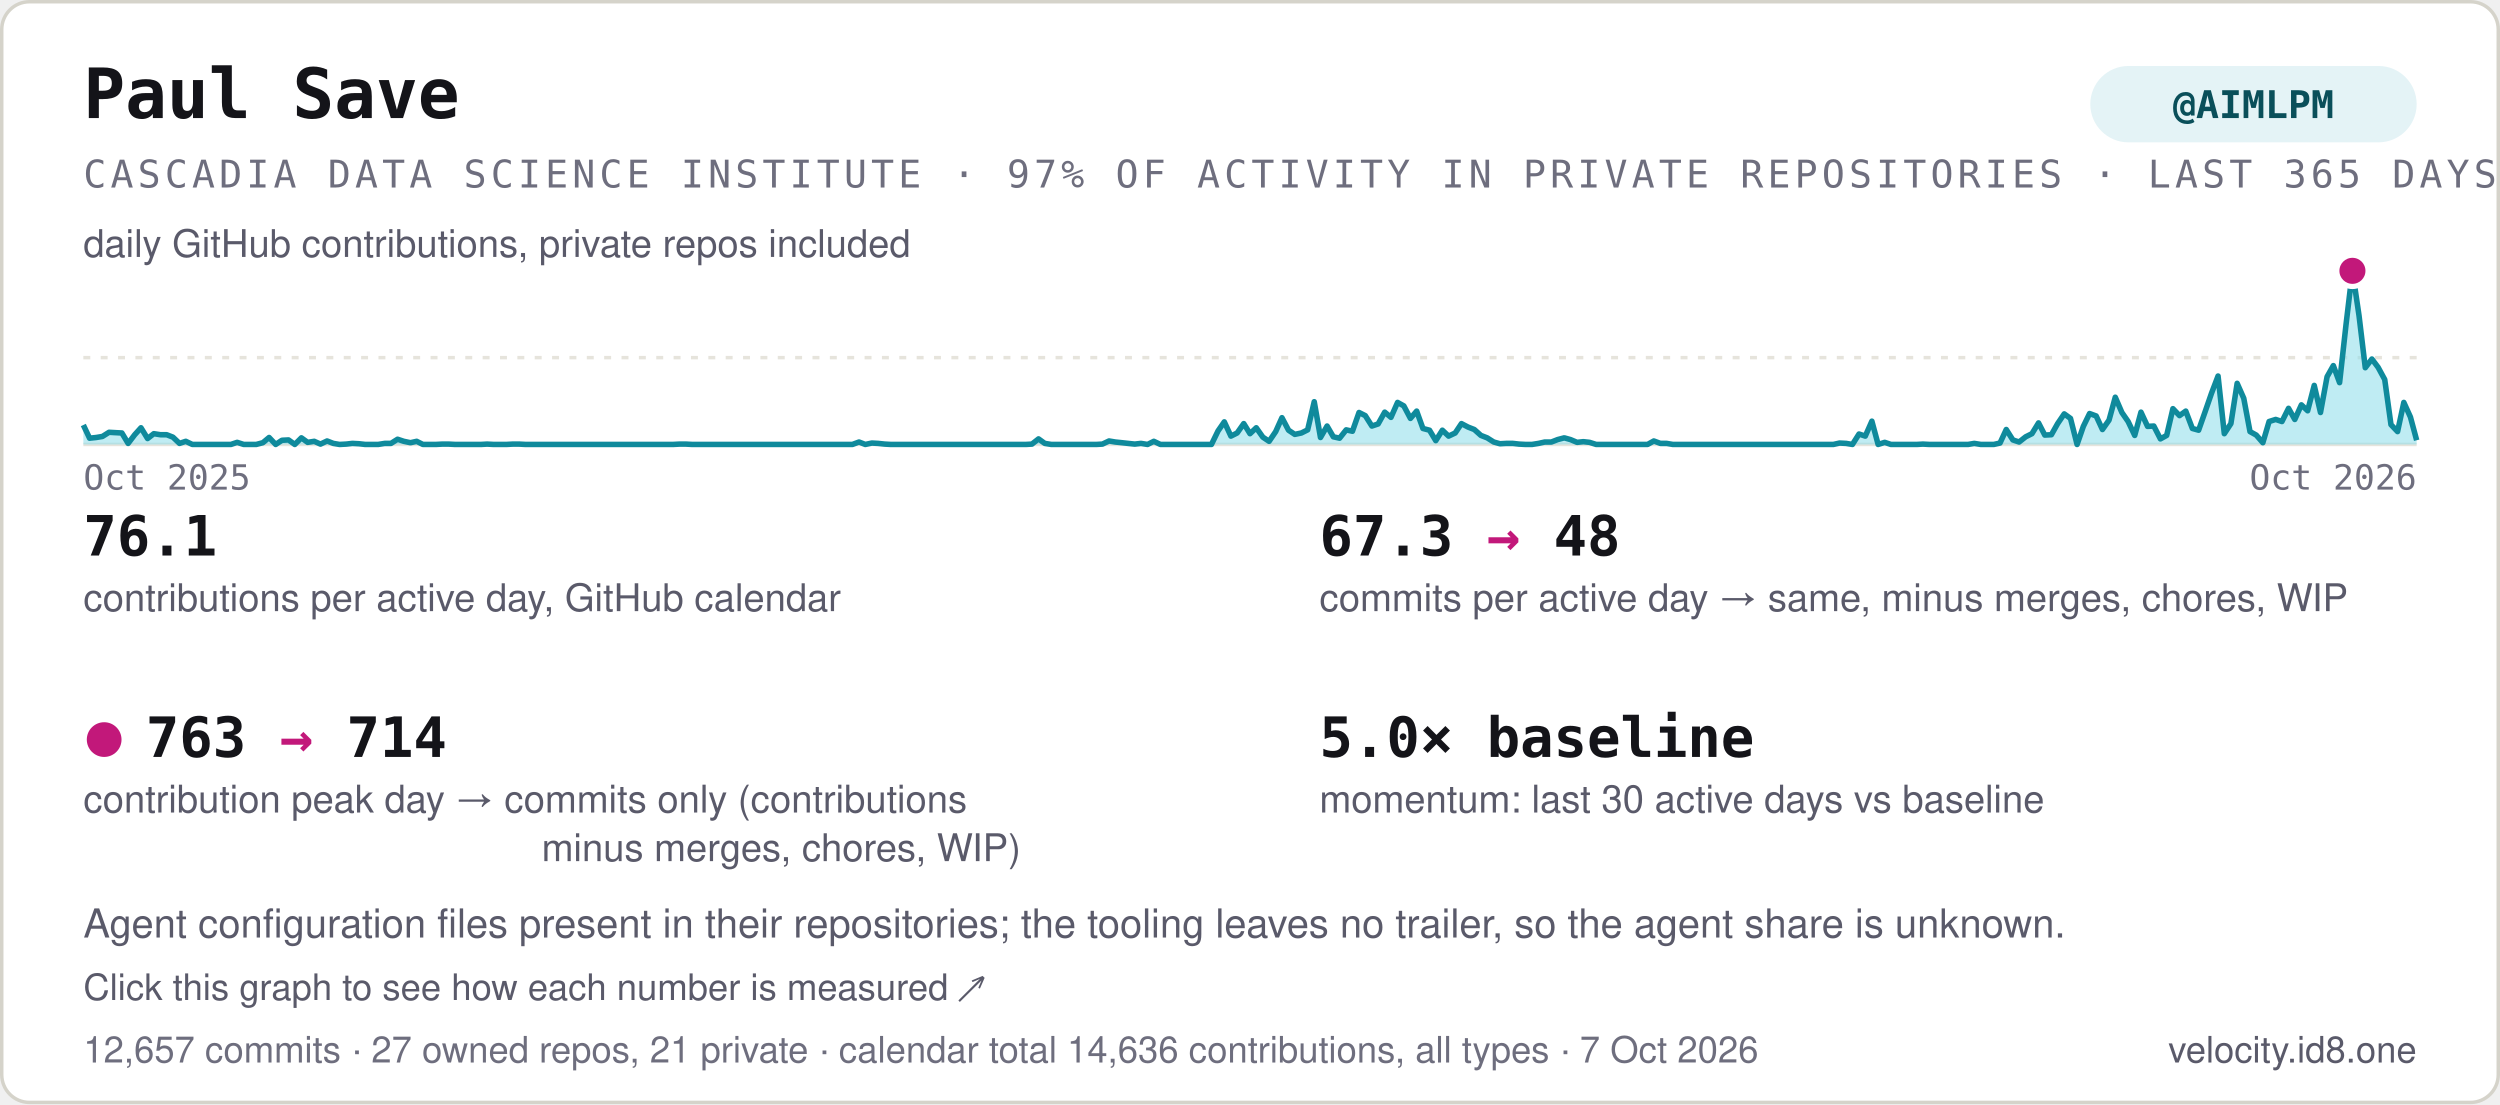
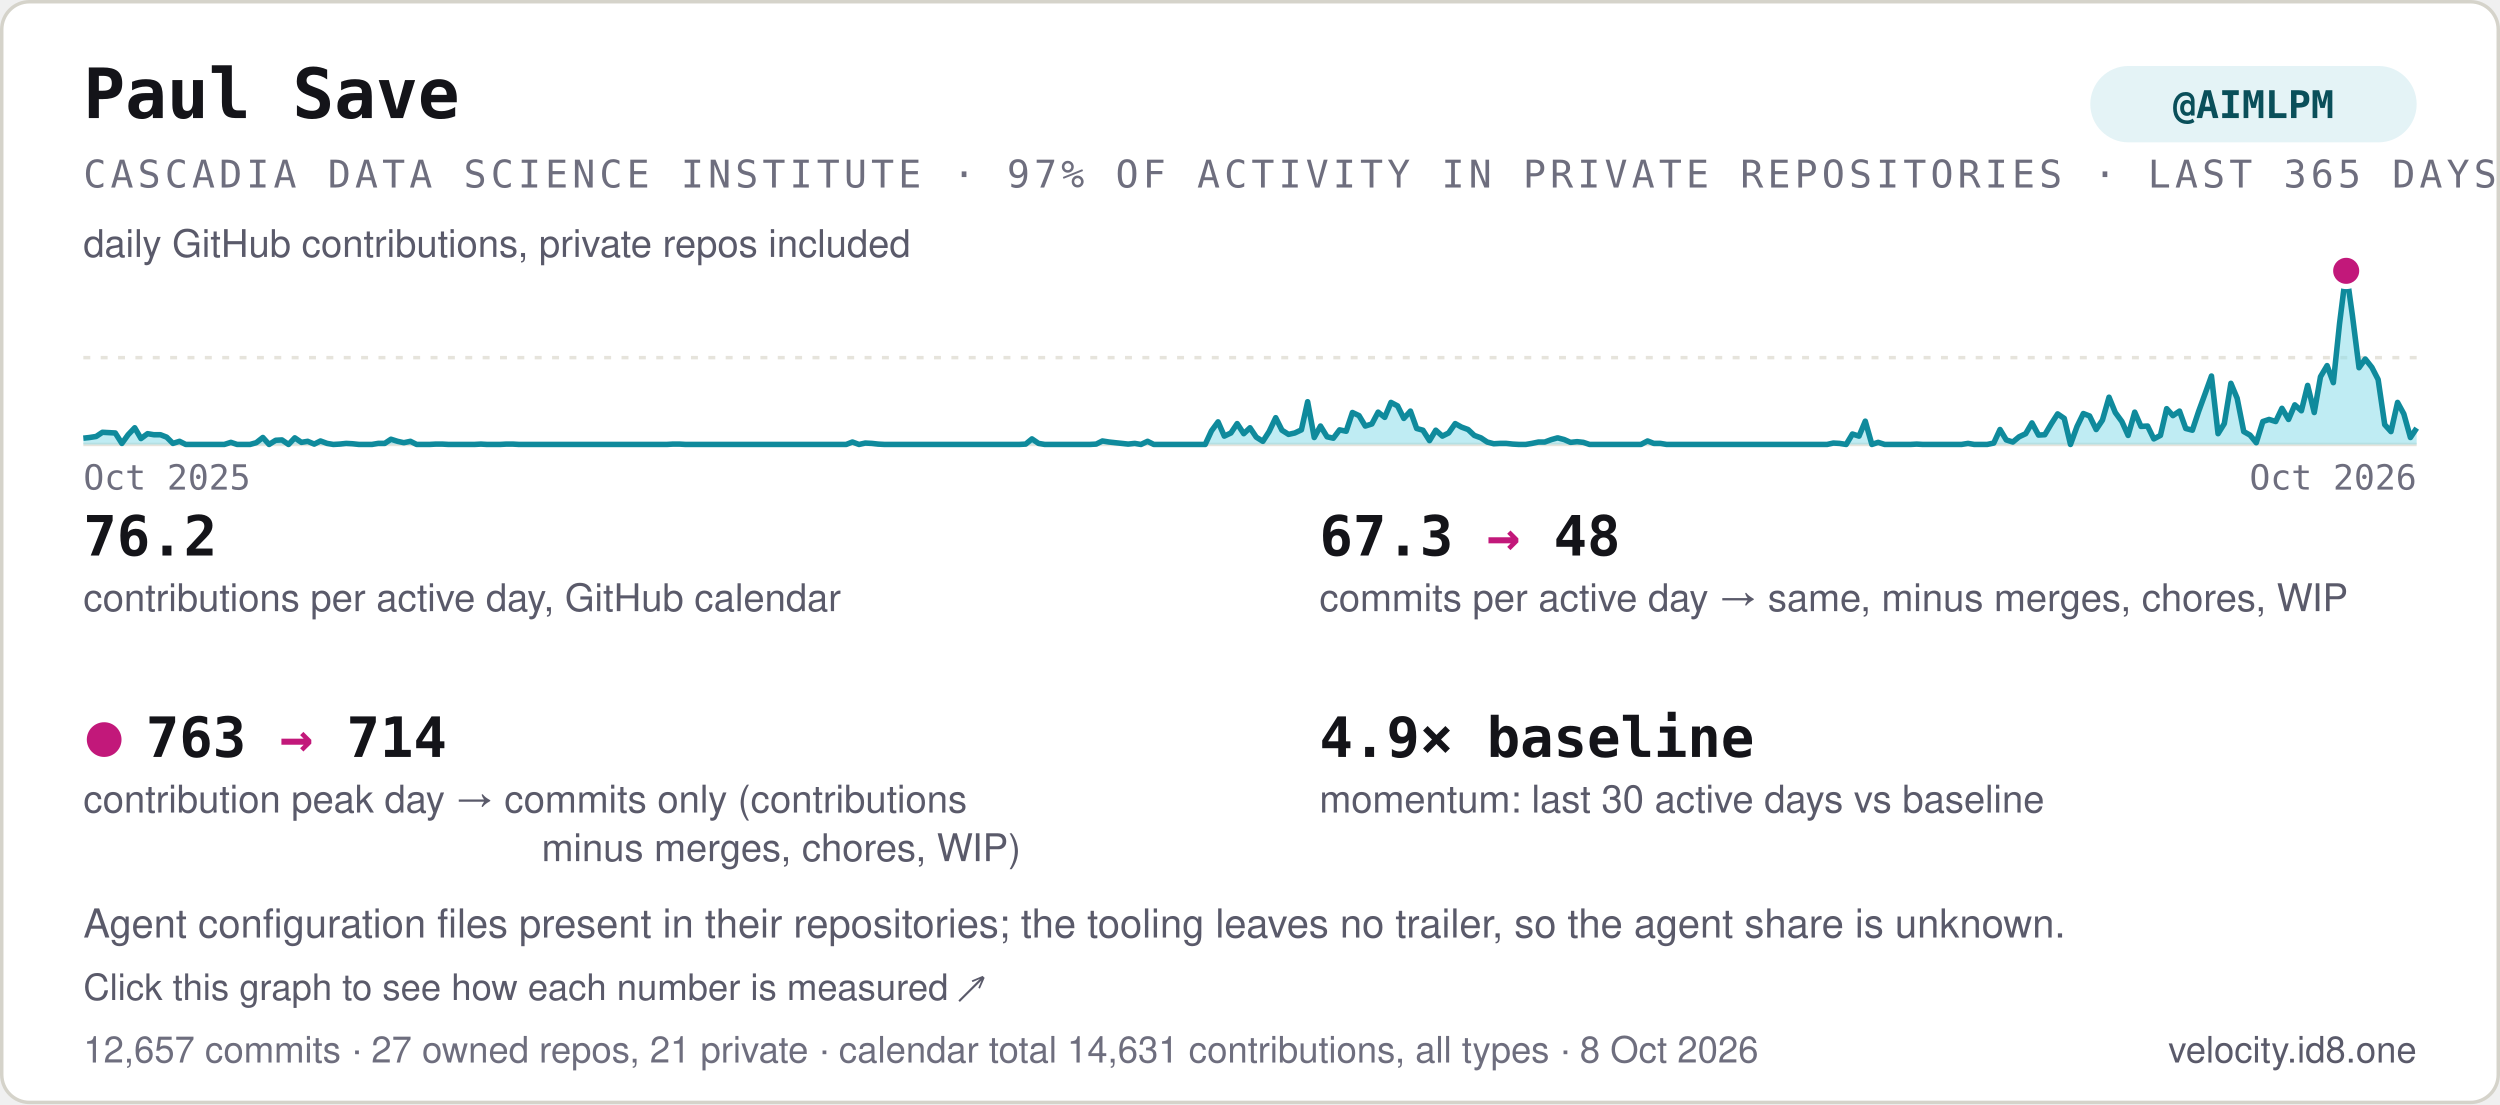
<svg xmlns="http://www.w3.org/2000/svg" width="720" height="318" viewBox="0 0 720 318" role="img" aria-label="Paul Save: Velocity Graph">
  <rect x="0.5" y="0.5" width="719" height="317" rx="8" fill="#FFFFFF" stroke="#D5D3CA" />
  <text x="24" y="34" font-family="Departure Mono, JetBrains Mono, ui-monospace, Menlo, monospace" font-size="20" font-weight="700" fill="#141419">Paul Save</text>
  <text x="24" y="54" font-family="Departure Mono, JetBrains Mono, ui-monospace, Menlo, monospace" font-size="11" letter-spacing="1.2" fill="#6E6E7E">CASCADIA DATA SCIENCE INSTITUTE · 97% OF ACTIVITY IN PRIVATE REPOSITORIES · LAST 365 DAYS</text>
  <rect x="602" y="19" width="94" height="22" rx="11" fill="#E4F3F6" />
  <text x="649" y="34" text-anchor="middle" font-family="Departure Mono, JetBrains Mono, ui-monospace, Menlo, monospace" font-size="11" font-weight="600" fill="#0A4F5A">@AIMLPM</text>
  <line x1="24" x2="696" y1="128" y2="128" stroke="#E6E4DC" />
  <line x1="24" x2="696" y1="103.0" y2="103.0" stroke="#E6E4DC" stroke-dasharray="2 3" />
-   <path d="M24.0,122.4 L25.8,126.2 L27.7,126.0 L29.5,125.7 L31.4,124.5 L33.2,124.6 L35.1,124.7 L36.9,127.7 L38.8,125.2 L40.6,123.2 L42.5,126.3 L44.3,124.9 L46.2,125.2 L48.0,125.2 L49.8,125.9 L51.7,127.7 L53.5,127.1 L55.4,128.0 L57.2,128.0 L59.1,128.0 L60.9,128.0 L62.8,128.0 L64.6,128.0 L66.5,128.0 L68.3,127.4 L70.2,128.0 L72.0,128.0 L73.8,128.0 L75.7,127.5 L77.5,126.0 L79.4,128.0 L81.2,126.8 L83.1,126.7 L84.9,128.0 L86.8,126.1 L88.6,127.4 L90.5,127.1 L92.3,127.9 L94.2,127.0 L96.0,127.7 L97.8,128.0 L99.7,127.9 L101.5,127.7 L103.4,127.8 L105.2,128.0 L107.1,128.0 L108.9,128.0 L110.8,127.7 L112.6,127.7 L114.5,126.5 L116.3,127.1 L118.2,127.5 L120.0,127.1 L121.8,128.0 L123.7,128.0 L125.5,128.0 L127.4,127.9 L129.2,127.9 L131.1,128.0 L132.9,128.0 L134.8,128.0 L136.6,128.0 L138.5,128.0 L140.3,127.9 L142.2,128.0 L144.0,128.0 L145.8,128.0 L147.7,127.9 L149.5,127.9 L151.4,128.0 L153.2,128.0 L155.1,128.0 L156.9,128.0 L158.8,128.0 L160.6,128.0 L162.5,128.0 L164.3,128.0 L166.2,128.0 L168.0,128.0 L169.8,128.0 L171.7,128.0 L173.5,128.0 L175.4,128.0 L177.2,128.0 L179.1,128.0 L180.9,128.0 L182.8,128.0 L184.6,128.0 L186.5,128.0 L188.3,128.0 L190.2,128.0 L192.0,128.0 L193.8,128.0 L195.7,127.9 L197.5,127.9 L199.4,128.0 L201.2,128.0 L203.1,128.0 L204.9,128.0 L206.8,128.0 L208.6,128.0 L210.5,128.0 L212.3,128.0 L214.2,128.0 L216.0,128.0 L217.8,128.0 L219.7,128.0 L221.5,128.0 L223.4,128.0 L225.2,128.0 L227.1,128.0 L228.9,128.0 L230.8,128.0 L232.6,128.0 L234.5,128.0 L236.3,128.0 L238.2,128.0 L240.0,128.0 L241.8,128.0 L243.7,128.0 L245.5,128.0 L247.4,127.3 L249.2,128.0 L251.1,127.6 L252.9,127.7 L254.8,127.9 L256.6,128.0 L258.5,128.0 L260.3,128.0 L262.2,128.0 L264.0,128.0 L265.8,128.0 L267.7,128.0 L269.5,128.0 L271.4,128.0 L273.2,128.0 L275.1,128.0 L276.9,128.0 L278.8,128.0 L280.6,128.0 L282.5,128.0 L284.3,128.0 L286.2,128.0 L288.0,128.0 L289.8,128.0 L291.7,128.0 L293.5,128.0 L295.4,128.0 L297.2,127.9 L299.1,126.4 L300.9,127.7 L302.8,128.0 L304.6,128.0 L306.5,128.0 L308.3,128.0 L310.2,128.0 L312.0,128.0 L313.8,128.0 L315.7,128.0 L317.5,127.9 L319.4,127.0 L321.2,127.3 L323.1,127.5 L324.9,127.7 L326.8,127.9 L328.6,127.7 L330.5,128.0 L332.3,127.1 L334.2,128.0 L336.0,128.0 L337.8,128.0 L339.7,128.0 L341.5,128.0 L343.4,128.0 L345.2,128.0 L347.1,128.0 L348.9,128.0 L350.8,124.1 L352.6,121.5 L354.5,125.6 L356.3,124.7 L358.2,122.0 L360.0,124.9 L361.8,123.2 L363.7,125.9 L365.5,127.1 L367.4,124.3 L369.2,120.3 L371.1,123.9 L372.9,125.1 L374.8,124.7 L376.6,123.8 L378.5,115.7 L380.3,126.0 L382.2,122.7 L384.0,125.8 L385.8,126.2 L387.7,123.8 L389.5,124.2 L391.4,118.8 L393.2,119.7 L395.1,122.7 L396.9,122.1 L398.8,118.7 L400.6,120.2 L402.5,115.9 L404.3,116.9 L406.2,120.5 L408.0,118.4 L409.8,123.4 L411.7,123.9 L413.5,126.9 L415.4,123.9 L417.2,125.6 L419.1,124.7 L420.9,122.0 L422.8,123.0 L424.6,123.7 L426.5,125.4 L428.3,126.1 L430.2,127.3 L432.0,127.8 L433.8,127.7 L435.7,127.7 L437.5,127.9 L439.4,128.0 L441.2,128.0 L443.1,127.7 L444.9,127.3 L446.8,127.3 L448.6,126.6 L450.5,126.1 L452.3,126.6 L454.2,127.4 L456.0,127.2 L457.8,127.4 L459.7,128.0 L461.5,128.0 L463.4,128.0 L465.2,128.0 L467.1,128.0 L468.9,128.0 L470.8,128.0 L472.6,128.0 L474.5,128.0 L476.3,127.0 L478.2,127.7 L480.0,127.7 L481.8,128.0 L483.7,128.0 L485.5,128.0 L487.4,128.0 L489.2,128.0 L491.1,128.0 L492.9,128.0 L494.8,128.0 L496.6,128.0 L498.5,128.0 L500.3,128.0 L502.2,128.0 L504.0,128.0 L505.8,128.0 L507.7,128.0 L509.5,128.0 L511.4,128.0 L513.2,128.0 L515.1,128.0 L516.9,128.0 L518.8,128.0 L520.6,128.0 L522.5,128.0 L524.3,128.0 L526.2,128.0 L528.0,128.0 L529.8,127.6 L531.7,127.7 L533.5,128.0 L535.4,125.0 L537.2,125.6 L539.1,121.3 L540.9,128.0 L542.8,127.4 L544.6,128.0 L546.5,128.0 L548.3,128.0 L550.2,128.0 L552.0,128.0 L553.8,127.9 L555.7,128.0 L557.5,128.0 L559.4,128.0 L561.2,128.0 L563.1,128.0 L564.9,128.0 L566.8,128.0 L568.6,127.7 L570.5,128.0 L572.3,128.0 L574.2,128.0 L576.0,127.6 L577.8,123.7 L579.7,126.7 L581.5,127.3 L583.4,125.8 L585.2,124.9 L587.1,121.8 L588.9,125.3 L590.8,125.2 L592.6,122.0 L594.5,119.2 L596.3,120.5 L598.2,128.0 L600.0,122.8 L601.8,119.1 L603.7,119.8 L605.5,123.7 L607.4,121.0 L609.2,114.4 L611.1,118.8 L612.9,121.4 L614.8,125.4 L616.6,118.7 L618.5,122.8 L620.3,122.7 L622.2,126.4 L624.0,125.4 L625.8,117.7 L627.7,119.7 L629.5,118.4 L631.4,123.4 L633.2,123.9 L635.1,118.5 L636.9,113.3 L638.8,108.3 L640.6,124.9 L642.5,122.0 L644.3,110.4 L646.2,114.7 L648.0,124.3 L649.8,125.3 L651.7,127.5 L653.5,121.4 L655.4,120.8 L657.2,121.4 L659.1,117.6 L660.9,120.8 L662.8,116.6 L664.6,118.3 L666.5,111.0 L668.3,118.8 L670.2,108.5 L672.0,105.3 L673.8,110.2 L675.7,93.1 L677.5,78.0 L679.4,90.9 L681.2,105.9 L683.1,103.4 L684.9,105.8 L686.8,109.3 L688.6,122.3 L690.5,124.3 L692.3,115.9 L694.2,120.1 L696.0,126.8 L696.0,128 L24,128 Z" fill="#8ADCE8" fill-opacity="0.55" />
-   <path d="M24.0,122.4 L25.8,126.2 L27.7,126.0 L29.5,125.7 L31.4,124.5 L33.2,124.6 L35.1,124.7 L36.9,127.7 L38.8,125.2 L40.6,123.2 L42.5,126.3 L44.3,124.9 L46.2,125.2 L48.0,125.2 L49.8,125.9 L51.7,127.7 L53.5,127.1 L55.4,128.0 L57.2,128.0 L59.1,128.0 L60.9,128.0 L62.8,128.0 L64.6,128.0 L66.5,128.0 L68.3,127.4 L70.2,128.0 L72.0,128.0 L73.8,128.0 L75.7,127.5 L77.5,126.0 L79.4,128.0 L81.2,126.8 L83.1,126.7 L84.9,128.0 L86.8,126.1 L88.6,127.4 L90.5,127.1 L92.3,127.9 L94.2,127.0 L96.0,127.7 L97.8,128.0 L99.7,127.9 L101.5,127.7 L103.4,127.8 L105.2,128.0 L107.1,128.0 L108.9,128.0 L110.8,127.7 L112.6,127.7 L114.5,126.5 L116.3,127.1 L118.2,127.5 L120.0,127.1 L121.8,128.0 L123.7,128.0 L125.5,128.0 L127.4,127.9 L129.2,127.9 L131.1,128.0 L132.9,128.0 L134.8,128.0 L136.6,128.0 L138.5,128.0 L140.3,127.9 L142.2,128.0 L144.0,128.0 L145.8,128.0 L147.7,127.9 L149.5,127.9 L151.4,128.0 L153.2,128.0 L155.1,128.0 L156.9,128.0 L158.8,128.0 L160.6,128.0 L162.5,128.0 L164.3,128.0 L166.2,128.0 L168.0,128.0 L169.8,128.0 L171.7,128.0 L173.5,128.0 L175.4,128.0 L177.2,128.0 L179.1,128.0 L180.9,128.0 L182.8,128.0 L184.6,128.0 L186.5,128.0 L188.3,128.0 L190.2,128.0 L192.0,128.0 L193.8,128.0 L195.7,127.9 L197.5,127.9 L199.4,128.0 L201.2,128.0 L203.1,128.0 L204.9,128.0 L206.8,128.0 L208.6,128.0 L210.5,128.0 L212.3,128.0 L214.2,128.0 L216.0,128.0 L217.8,128.0 L219.7,128.0 L221.5,128.0 L223.4,128.0 L225.2,128.0 L227.1,128.0 L228.9,128.0 L230.8,128.0 L232.6,128.0 L234.5,128.0 L236.3,128.0 L238.2,128.0 L240.0,128.0 L241.8,128.0 L243.7,128.0 L245.5,128.0 L247.4,127.3 L249.2,128.0 L251.1,127.6 L252.9,127.7 L254.8,127.9 L256.6,128.0 L258.5,128.0 L260.3,128.0 L262.2,128.0 L264.0,128.0 L265.8,128.0 L267.7,128.0 L269.5,128.0 L271.4,128.0 L273.2,128.0 L275.1,128.0 L276.9,128.0 L278.8,128.0 L280.6,128.0 L282.5,128.0 L284.3,128.0 L286.2,128.0 L288.0,128.0 L289.8,128.0 L291.7,128.0 L293.5,128.0 L295.4,128.0 L297.2,127.9 L299.1,126.4 L300.9,127.7 L302.8,128.0 L304.6,128.0 L306.5,128.0 L308.3,128.0 L310.2,128.0 L312.0,128.0 L313.8,128.0 L315.7,128.0 L317.5,127.9 L319.4,127.0 L321.2,127.3 L323.1,127.5 L324.9,127.7 L326.8,127.9 L328.6,127.7 L330.5,128.0 L332.3,127.1 L334.2,128.0 L336.0,128.0 L337.8,128.0 L339.7,128.0 L341.5,128.0 L343.4,128.0 L345.2,128.0 L347.1,128.0 L348.9,128.0 L350.8,124.1 L352.6,121.5 L354.5,125.6 L356.3,124.7 L358.2,122.0 L360.0,124.9 L361.8,123.2 L363.7,125.9 L365.5,127.1 L367.4,124.3 L369.2,120.3 L371.1,123.9 L372.9,125.1 L374.8,124.7 L376.6,123.8 L378.5,115.7 L380.3,126.0 L382.2,122.7 L384.0,125.8 L385.8,126.2 L387.7,123.8 L389.5,124.2 L391.4,118.8 L393.2,119.7 L395.1,122.7 L396.9,122.1 L398.8,118.7 L400.6,120.2 L402.5,115.9 L404.3,116.9 L406.2,120.5 L408.0,118.4 L409.8,123.4 L411.7,123.9 L413.5,126.9 L415.4,123.9 L417.2,125.6 L419.1,124.7 L420.9,122.0 L422.8,123.0 L424.6,123.7 L426.5,125.4 L428.3,126.1 L430.2,127.3 L432.0,127.8 L433.8,127.7 L435.7,127.7 L437.5,127.9 L439.4,128.0 L441.2,128.0 L443.1,127.7 L444.9,127.3 L446.8,127.3 L448.6,126.6 L450.5,126.1 L452.3,126.6 L454.2,127.4 L456.0,127.2 L457.8,127.4 L459.7,128.0 L461.5,128.0 L463.4,128.0 L465.2,128.0 L467.1,128.0 L468.9,128.0 L470.8,128.0 L472.6,128.0 L474.5,128.0 L476.3,127.0 L478.2,127.7 L480.0,127.7 L481.8,128.0 L483.7,128.0 L485.5,128.0 L487.4,128.0 L489.2,128.0 L491.1,128.0 L492.9,128.0 L494.8,128.0 L496.6,128.0 L498.5,128.0 L500.3,128.0 L502.2,128.0 L504.0,128.0 L505.8,128.0 L507.7,128.0 L509.5,128.0 L511.4,128.0 L513.2,128.0 L515.1,128.0 L516.9,128.0 L518.8,128.0 L520.6,128.0 L522.5,128.0 L524.3,128.0 L526.2,128.0 L528.0,128.0 L529.8,127.6 L531.7,127.7 L533.5,128.0 L535.4,125.0 L537.2,125.6 L539.1,121.3 L540.9,128.0 L542.8,127.4 L544.6,128.0 L546.5,128.0 L548.3,128.0 L550.2,128.0 L552.0,128.0 L553.8,127.9 L555.7,128.0 L557.5,128.0 L559.4,128.0 L561.2,128.0 L563.1,128.0 L564.9,128.0 L566.8,128.0 L568.6,127.7 L570.5,128.0 L572.3,128.0 L574.2,128.0 L576.0,127.6 L577.8,123.7 L579.7,126.7 L581.5,127.3 L583.4,125.8 L585.2,124.9 L587.1,121.8 L588.9,125.3 L590.8,125.2 L592.6,122.0 L594.5,119.2 L596.3,120.5 L598.2,128.0 L600.0,122.8 L601.8,119.1 L603.7,119.8 L605.5,123.7 L607.4,121.0 L609.2,114.4 L611.1,118.8 L612.9,121.4 L614.8,125.4 L616.6,118.7 L618.5,122.8 L620.3,122.7 L622.2,126.4 L624.0,125.4 L625.8,117.7 L627.7,119.7 L629.5,118.4 L631.4,123.4 L633.2,123.9 L635.1,118.5 L636.9,113.3 L638.8,108.3 L640.6,124.9 L642.5,122.0 L644.3,110.4 L646.2,114.7 L648.0,124.3 L649.8,125.3 L651.7,127.5 L653.5,121.4 L655.4,120.8 L657.2,121.4 L659.1,117.6 L660.9,120.8 L662.8,116.6 L664.6,118.3 L666.5,111.0 L668.3,118.8 L670.2,108.5 L672.0,105.3 L673.8,110.2 L675.7,93.1 L677.5,78.0 L679.4,90.9 L681.2,105.9 L683.1,103.4 L684.9,105.8 L686.8,109.3 L688.6,122.3 L690.5,124.3 L692.3,115.9 L694.2,120.1 L696.0,126.8" fill="none" stroke="#0F8A9C" stroke-width="1.6" stroke-linejoin="round" />
-   <circle cx="677.5" cy="78.0" r="4.5" fill="#C2187A" stroke="#FFFFFF" stroke-width="1.5" />
+   <path d="M24.0,126.2 L25.8,126.0 L27.7,125.7 L29.5,124.5 L31.4,124.6 L33.2,124.7 L35.1,127.7 L36.9,125.2 L38.8,123.2 L40.6,126.3 L42.5,124.9 L44.3,125.2 L46.2,125.2 L48.0,125.9 L49.8,127.7 L51.7,127.1 L53.5,128.0 L55.4,128.0 L57.2,128.0 L59.1,128.0 L60.9,128.0 L62.8,128.0 L64.6,128.0 L66.5,127.4 L68.3,128.0 L70.2,128.0 L72.0,128.0 L73.8,127.5 L75.7,126.0 L77.5,128.0 L79.4,126.8 L81.2,126.7 L83.1,128.0 L84.9,126.1 L86.8,127.4 L88.6,127.1 L90.5,127.9 L92.3,127.0 L94.2,127.7 L96.0,128.0 L97.8,127.9 L99.7,127.7 L101.5,127.8 L103.4,128.0 L105.2,128.0 L107.1,128.0 L108.9,127.7 L110.8,127.7 L112.6,126.5 L114.5,127.1 L116.3,127.5 L118.2,127.1 L120.0,128.0 L121.8,128.0 L123.7,128.0 L125.5,127.9 L127.4,127.9 L129.2,128.0 L131.1,128.0 L132.9,128.0 L134.8,128.0 L136.6,128.0 L138.5,127.9 L140.3,128.0 L142.2,128.0 L144.0,128.0 L145.8,127.9 L147.7,127.9 L149.5,128.0 L151.4,128.0 L153.2,128.0 L155.1,128.0 L156.9,128.0 L158.8,128.0 L160.6,128.0 L162.5,128.0 L164.3,128.0 L166.2,128.0 L168.0,128.0 L169.8,128.0 L171.7,128.0 L173.5,128.0 L175.4,128.0 L177.2,128.0 L179.1,128.0 L180.9,128.0 L182.8,128.0 L184.6,128.0 L186.5,128.0 L188.3,128.0 L190.2,128.0 L192.0,128.0 L193.8,127.9 L195.7,127.9 L197.5,128.0 L199.4,128.0 L201.2,128.0 L203.1,128.0 L204.9,128.0 L206.8,128.0 L208.6,128.0 L210.5,128.0 L212.3,128.0 L214.2,128.0 L216.0,128.0 L217.8,128.0 L219.7,128.0 L221.5,128.0 L223.4,128.0 L225.2,128.0 L227.1,128.0 L228.9,128.0 L230.8,128.0 L232.6,128.0 L234.5,128.0 L236.3,128.0 L238.2,128.0 L240.0,128.0 L241.8,128.0 L243.7,128.0 L245.5,127.3 L247.4,128.0 L249.2,127.6 L251.1,127.7 L252.9,127.9 L254.8,128.0 L256.6,128.0 L258.5,128.0 L260.3,128.0 L262.2,128.0 L264.0,128.0 L265.8,128.0 L267.7,128.0 L269.5,128.0 L271.4,128.0 L273.2,128.0 L275.1,128.0 L276.9,128.0 L278.8,128.0 L280.6,128.0 L282.5,128.0 L284.3,128.0 L286.2,128.0 L288.0,128.0 L289.8,128.0 L291.7,128.0 L293.5,128.0 L295.4,127.9 L297.2,126.4 L299.1,127.7 L300.9,128.0 L302.8,128.0 L304.6,128.0 L306.5,128.0 L308.3,128.0 L310.2,128.0 L312.0,128.0 L313.8,128.0 L315.7,127.9 L317.5,127.0 L319.4,127.3 L321.2,127.5 L323.1,127.7 L324.9,127.9 L326.8,127.7 L328.6,128.0 L330.5,127.1 L332.3,128.0 L334.2,128.0 L336.0,128.0 L337.8,128.0 L339.7,128.0 L341.5,128.0 L343.4,128.0 L345.2,128.0 L347.1,128.0 L348.9,124.1 L350.8,121.5 L352.6,125.6 L354.5,124.7 L356.3,122.0 L358.2,124.9 L360.0,123.2 L361.8,125.9 L363.7,127.1 L365.5,124.3 L367.4,120.3 L369.2,123.9 L371.1,125.1 L372.9,124.7 L374.8,123.8 L376.6,115.7 L378.5,126.0 L380.3,122.7 L382.2,125.8 L384.0,126.2 L385.8,123.8 L387.7,124.2 L389.5,118.8 L391.4,119.7 L393.2,122.7 L395.1,122.1 L396.9,118.7 L398.8,120.2 L400.6,115.9 L402.5,116.9 L404.3,120.5 L406.2,118.4 L408.0,123.4 L409.8,123.9 L411.7,126.9 L413.5,123.9 L415.4,125.6 L417.2,124.7 L419.1,122.0 L420.9,123.0 L422.8,123.7 L424.6,125.4 L426.5,126.1 L428.3,127.3 L430.2,127.8 L432.0,127.7 L433.8,127.7 L435.7,127.9 L437.5,128.0 L439.4,128.0 L441.2,127.7 L443.1,127.3 L444.9,127.3 L446.8,126.6 L448.6,126.1 L450.5,126.6 L452.3,127.4 L454.2,127.2 L456.0,127.4 L457.8,128.0 L459.7,128.0 L461.5,128.0 L463.4,128.0 L465.2,128.0 L467.1,128.0 L468.9,128.0 L470.8,128.0 L472.6,128.0 L474.5,127.0 L476.3,127.7 L478.2,127.7 L480.0,128.0 L481.8,128.0 L483.7,128.0 L485.5,128.0 L487.4,128.0 L489.2,128.0 L491.1,128.0 L492.9,128.0 L494.8,128.0 L496.6,128.0 L498.5,128.0 L500.3,128.0 L502.2,128.0 L504.0,128.0 L505.8,128.0 L507.7,128.0 L509.5,128.0 L511.4,128.0 L513.2,128.0 L515.1,128.0 L516.9,128.0 L518.8,128.0 L520.6,128.0 L522.5,128.0 L524.3,128.0 L526.2,128.0 L528.0,127.6 L529.8,127.7 L531.7,128.0 L533.5,125.0 L535.4,125.6 L537.2,121.3 L539.1,128.0 L540.9,127.4 L542.8,128.0 L544.6,128.0 L546.5,128.0 L548.3,128.0 L550.2,128.0 L552.0,127.9 L553.8,128.0 L555.7,128.0 L557.5,128.0 L559.4,128.0 L561.2,128.0 L563.1,128.0 L564.9,128.0 L566.8,127.7 L568.6,128.0 L570.5,128.0 L572.3,128.0 L574.2,127.6 L576.0,123.7 L577.8,126.7 L579.7,127.3 L581.5,125.8 L583.4,124.9 L585.2,121.8 L587.1,125.3 L588.9,125.2 L590.8,122.0 L592.6,119.2 L594.5,120.5 L596.3,128.0 L598.2,122.8 L600.0,119.1 L601.8,119.8 L603.7,123.7 L605.5,121.0 L607.4,114.4 L609.2,118.8 L611.1,121.4 L612.9,125.4 L614.8,118.7 L616.6,122.8 L618.5,122.7 L620.3,126.4 L622.2,125.4 L624.0,117.7 L625.8,119.7 L627.7,118.4 L629.5,123.4 L631.4,123.9 L633.2,118.5 L635.1,113.3 L636.9,108.3 L638.8,124.9 L640.6,122.0 L642.5,110.4 L644.3,114.7 L646.2,124.3 L648.0,125.3 L649.8,127.5 L651.7,121.4 L653.5,120.8 L655.4,121.4 L657.2,117.6 L659.1,120.8 L660.9,116.6 L662.8,118.3 L664.6,111.0 L666.5,118.8 L668.3,108.5 L670.2,105.3 L672.0,110.2 L673.8,93.1 L675.7,78.0 L677.5,90.9 L679.4,105.9 L681.2,103.4 L683.1,105.8 L684.9,109.3 L686.8,122.3 L688.6,124.3 L690.5,115.9 L692.3,119.2 L694.2,126.0 L696.0,123.3 L696.0,128 L24,128 Z" fill="#8ADCE8" fill-opacity="0.55" />
+   <path d="M24.0,126.2 L25.8,126.0 L27.7,125.7 L29.5,124.5 L31.4,124.6 L33.2,124.7 L35.1,127.7 L36.9,125.2 L38.8,123.2 L40.6,126.3 L42.5,124.9 L44.3,125.2 L46.2,125.2 L48.0,125.9 L49.8,127.7 L51.7,127.1 L53.5,128.0 L55.4,128.0 L57.2,128.0 L59.1,128.0 L60.9,128.0 L62.8,128.0 L64.6,128.0 L66.5,127.4 L68.3,128.0 L70.2,128.0 L72.0,128.0 L73.8,127.5 L75.7,126.0 L77.5,128.0 L79.4,126.8 L81.2,126.7 L83.1,128.0 L84.9,126.1 L86.8,127.4 L88.6,127.1 L90.5,127.9 L92.3,127.0 L94.2,127.7 L96.0,128.0 L97.8,127.9 L99.7,127.7 L101.5,127.8 L103.4,128.0 L105.2,128.0 L107.1,128.0 L108.9,127.7 L110.8,127.7 L112.6,126.5 L114.5,127.1 L116.3,127.5 L118.2,127.1 L120.0,128.0 L121.8,128.0 L123.7,128.0 L125.5,127.9 L127.4,127.9 L129.2,128.0 L131.1,128.0 L132.9,128.0 L134.8,128.0 L136.6,128.0 L138.5,127.9 L140.3,128.0 L142.2,128.0 L144.0,128.0 L145.8,127.9 L147.7,127.9 L149.5,128.0 L151.4,128.0 L153.2,128.0 L155.1,128.0 L156.9,128.0 L158.8,128.0 L160.6,128.0 L162.5,128.0 L164.3,128.0 L166.2,128.0 L168.0,128.0 L169.8,128.0 L171.7,128.0 L173.5,128.0 L175.4,128.0 L177.2,128.0 L179.1,128.0 L180.9,128.0 L182.8,128.0 L184.6,128.0 L186.5,128.0 L188.3,128.0 L190.2,128.0 L192.0,128.0 L193.8,127.9 L195.7,127.9 L197.5,128.0 L199.4,128.0 L201.2,128.0 L203.1,128.0 L204.9,128.0 L206.8,128.0 L208.6,128.0 L210.5,128.0 L212.3,128.0 L214.2,128.0 L216.0,128.0 L217.8,128.0 L219.7,128.0 L221.5,128.0 L223.4,128.0 L225.2,128.0 L227.1,128.0 L228.9,128.0 L230.8,128.0 L232.6,128.0 L234.5,128.0 L236.3,128.0 L238.2,128.0 L240.0,128.0 L241.8,128.0 L243.7,128.0 L245.5,127.3 L247.4,128.0 L249.2,127.6 L251.1,127.7 L252.9,127.9 L254.8,128.0 L256.6,128.0 L258.5,128.0 L260.3,128.0 L262.2,128.0 L264.0,128.0 L265.8,128.0 L267.7,128.0 L269.5,128.0 L271.4,128.0 L273.2,128.0 L275.1,128.0 L276.9,128.0 L278.8,128.0 L280.6,128.0 L282.5,128.0 L284.3,128.0 L286.2,128.0 L288.0,128.0 L289.8,128.0 L291.7,128.0 L293.5,128.0 L295.4,127.9 L297.2,126.4 L299.1,127.7 L300.9,128.0 L302.8,128.0 L304.6,128.0 L306.5,128.0 L308.3,128.0 L310.2,128.0 L312.0,128.0 L313.8,128.0 L315.7,127.9 L317.5,127.0 L319.4,127.3 L321.2,127.5 L323.1,127.7 L324.9,127.9 L326.8,127.7 L328.6,128.0 L330.5,127.1 L332.3,128.0 L334.2,128.0 L336.0,128.0 L337.8,128.0 L339.7,128.0 L341.5,128.0 L343.4,128.0 L345.2,128.0 L347.1,128.0 L348.9,124.1 L350.8,121.5 L352.6,125.6 L354.5,124.7 L356.3,122.0 L358.2,124.9 L360.0,123.2 L361.8,125.9 L363.7,127.1 L365.5,124.3 L367.4,120.3 L369.2,123.9 L371.1,125.1 L372.9,124.7 L374.8,123.8 L376.6,115.7 L378.5,126.0 L380.3,122.7 L382.2,125.8 L384.0,126.2 L385.8,123.8 L387.7,124.2 L389.5,118.8 L391.4,119.7 L393.2,122.7 L395.1,122.1 L396.9,118.7 L398.8,120.2 L400.6,115.9 L402.5,116.9 L404.3,120.5 L406.2,118.4 L408.0,123.4 L409.8,123.9 L411.7,126.9 L413.5,123.9 L415.4,125.6 L417.2,124.7 L419.1,122.0 L420.9,123.0 L422.8,123.7 L424.6,125.4 L426.5,126.1 L428.3,127.3 L430.2,127.8 L432.0,127.7 L433.8,127.7 L435.7,127.9 L437.5,128.0 L439.4,128.0 L441.2,127.7 L443.1,127.3 L444.9,127.3 L446.8,126.6 L448.6,126.1 L450.5,126.6 L452.3,127.4 L454.2,127.2 L456.0,127.4 L457.8,128.0 L459.7,128.0 L461.5,128.0 L463.4,128.0 L465.2,128.0 L467.1,128.0 L468.9,128.0 L470.8,128.0 L472.6,128.0 L474.5,127.0 L476.3,127.7 L478.2,127.7 L480.0,128.0 L481.8,128.0 L483.7,128.0 L485.5,128.0 L487.4,128.0 L489.2,128.0 L491.1,128.0 L492.9,128.0 L494.8,128.0 L496.6,128.0 L498.5,128.0 L500.3,128.0 L502.2,128.0 L504.0,128.0 L505.8,128.0 L507.7,128.0 L509.5,128.0 L511.4,128.0 L513.2,128.0 L515.1,128.0 L516.9,128.0 L518.8,128.0 L520.6,128.0 L522.5,128.0 L524.3,128.0 L526.2,128.0 L528.0,127.6 L529.8,127.7 L531.7,128.0 L533.5,125.0 L535.4,125.6 L537.2,121.3 L539.1,128.0 L540.9,127.4 L542.8,128.0 L544.6,128.0 L546.5,128.0 L548.3,128.0 L550.2,128.0 L552.0,127.9 L553.8,128.0 L555.7,128.0 L557.5,128.0 L559.4,128.0 L561.2,128.0 L563.1,128.0 L564.9,128.0 L566.8,127.7 L568.6,128.0 L570.5,128.0 L572.3,128.0 L574.2,127.6 L576.0,123.7 L577.8,126.7 L579.7,127.3 L581.5,125.8 L583.4,124.9 L585.2,121.8 L587.1,125.3 L588.9,125.2 L590.8,122.0 L592.6,119.2 L594.5,120.5 L596.3,128.0 L598.2,122.8 L600.0,119.1 L601.8,119.8 L603.7,123.7 L605.5,121.0 L607.4,114.4 L609.2,118.8 L611.1,121.4 L612.9,125.4 L614.8,118.7 L616.6,122.8 L618.5,122.7 L620.3,126.4 L622.2,125.4 L624.0,117.7 L625.8,119.7 L627.7,118.4 L629.5,123.4 L631.4,123.9 L633.2,118.5 L635.1,113.3 L636.9,108.3 L638.8,124.9 L640.6,122.0 L642.5,110.4 L644.3,114.7 L646.2,124.3 L648.0,125.3 L649.8,127.5 L651.7,121.4 L653.5,120.8 L655.4,121.4 L657.2,117.6 L659.1,120.8 L660.9,116.6 L662.8,118.3 L664.6,111.0 L666.5,118.8 L668.3,108.5 L670.2,105.3 L672.0,110.2 L673.8,93.1 L675.7,78.0 L677.5,90.9 L679.4,105.9 L681.2,103.4 L683.1,105.8 L684.9,109.3 L686.8,122.3 L688.6,124.3 L690.5,115.9 L692.3,119.2 L694.2,126.0 L696.0,123.3" fill="none" stroke="#0F8A9C" stroke-width="1.6" stroke-linejoin="round" />
+   <circle cx="675.7" cy="78.0" r="4.5" fill="#C2187A" stroke="#FFFFFF" stroke-width="1.5" />
  <text x="24" y="141" font-family="Departure Mono, JetBrains Mono, ui-monospace, Menlo, monospace" font-size="10" fill="#6E6E7E">Oct 2025</text>
  <text x="696" y="141" text-anchor="end" font-family="Departure Mono, JetBrains Mono, ui-monospace, Menlo, monospace" font-size="10" fill="#6E6E7E">Oct 2026</text>
  <text x="24" y="74" font-family="-apple-system, BlinkMacSystemFont, 'Segoe UI', Helvetica, Arial, sans-serif" font-size="11" fill="#5A5A6A">daily GitHub contributions, private repos included</text>
-   <text x="24" y="160" font-family="Departure Mono, JetBrains Mono, ui-monospace, Menlo, monospace" font-size="16" font-weight="600" fill="#141419">76.1</text>
+   <text x="24" y="160" font-family="Departure Mono, JetBrains Mono, ui-monospace, Menlo, monospace" font-size="16" font-weight="600" fill="#141419">76.2</text>
  <text x="24" y="176" font-family="-apple-system, BlinkMacSystemFont, 'Segoe UI', Helvetica, Arial, sans-serif" font-size="11" fill="#5A5A6A">contributions per active day, GitHub calendar</text>
  <text x="380" y="160" font-family="Departure Mono, JetBrains Mono, ui-monospace, Menlo, monospace" font-size="16" font-weight="600" fill="#141419">67.3 <tspan fill="#C2187A">→</tspan> 48</text>
  <text x="380" y="176" font-family="-apple-system, BlinkMacSystemFont, 'Segoe UI', Helvetica, Arial, sans-serif" font-size="11" fill="#5A5A6A">commits per active day → same, minus merges, chores, WIP</text>
  <circle cx="30" cy="213" r="5" fill="#C2187A" />
  <text x="42" y="218" font-family="Departure Mono, JetBrains Mono, ui-monospace, Menlo, monospace" font-size="16" font-weight="600" fill="#141419">763 <tspan fill="#C2187A">→</tspan> 714</text>
  <text x="24" y="234" font-family="-apple-system, BlinkMacSystemFont, 'Segoe UI', Helvetica, Arial, sans-serif" font-size="11" fill="#5A5A6A">contribution peak day → commits only (contributions</text>
  <text x="156" y="248" font-family="-apple-system, BlinkMacSystemFont, 'Segoe UI', Helvetica, Arial, sans-serif" font-size="11" fill="#5A5A6A">minus merges, chores, WIP)</text>
-   <text x="380" y="218" font-family="Departure Mono, JetBrains Mono, ui-monospace, Menlo, monospace" font-size="16" font-weight="600" fill="#141419">5.0× baseline</text>
+   <text x="380" y="218" font-family="Departure Mono, JetBrains Mono, ui-monospace, Menlo, monospace" font-size="16" font-weight="600" fill="#141419">4.9× baseline</text>
  <text x="380" y="234" font-family="-apple-system, BlinkMacSystemFont, 'Segoe UI', Helvetica, Arial, sans-serif" font-size="11" fill="#5A5A6A">momentum: last 30 active days vs baseline</text>
  <text x="24" y="270" font-family="-apple-system, BlinkMacSystemFont, 'Segoe UI', Helvetica, Arial, sans-serif" font-size="11.5" fill="#5A5A6A">Agent configuration files present in their repositories; the tooling leaves no trailer, so the agent share is unknown.</text>
  <text x="24" y="288" font-family="-apple-system, BlinkMacSystemFont, 'Segoe UI', Helvetica, Arial, sans-serif" font-size="10.5" fill="#5A5A6A">Click this graph to see how each number is measured ↗</text>
-   <text x="24" y="306" font-family="-apple-system, BlinkMacSystemFont, 'Segoe UI', Helvetica, Arial, sans-serif" font-size="10.5" fill="#6E6E7E">12,657 commits · 27 owned repos, 21 private · calendar total 14,636 contributions, all types · 7 Oct 2026</text>
+   <text x="24" y="306" font-family="-apple-system, BlinkMacSystemFont, 'Segoe UI', Helvetica, Arial, sans-serif" font-size="10.5" fill="#6E6E7E">12,657 commits · 27 owned repos, 21 private · calendar total 14,631 contributions, all types · 8 Oct 2026</text>
  <text x="696" y="306" text-anchor="end" font-family="-apple-system, BlinkMacSystemFont, 'Segoe UI', Helvetica, Arial, sans-serif" font-size="10.5" fill="#5A5A6A">velocity.id8.one</text>
</svg>
